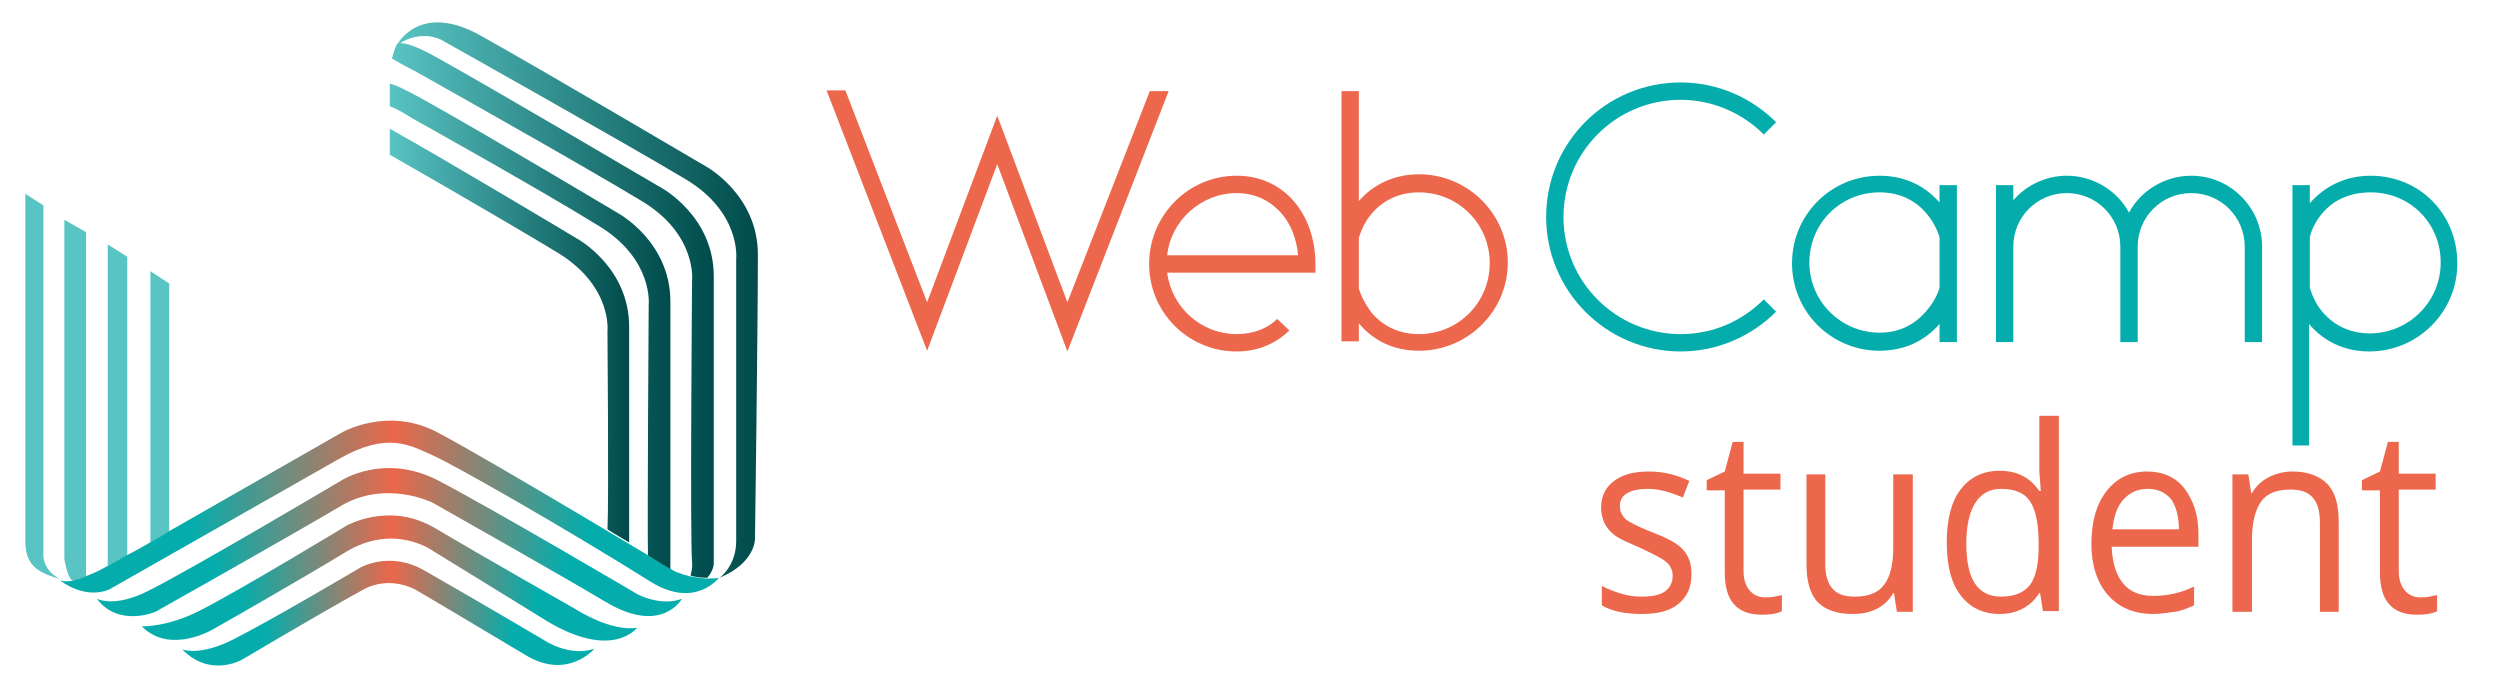
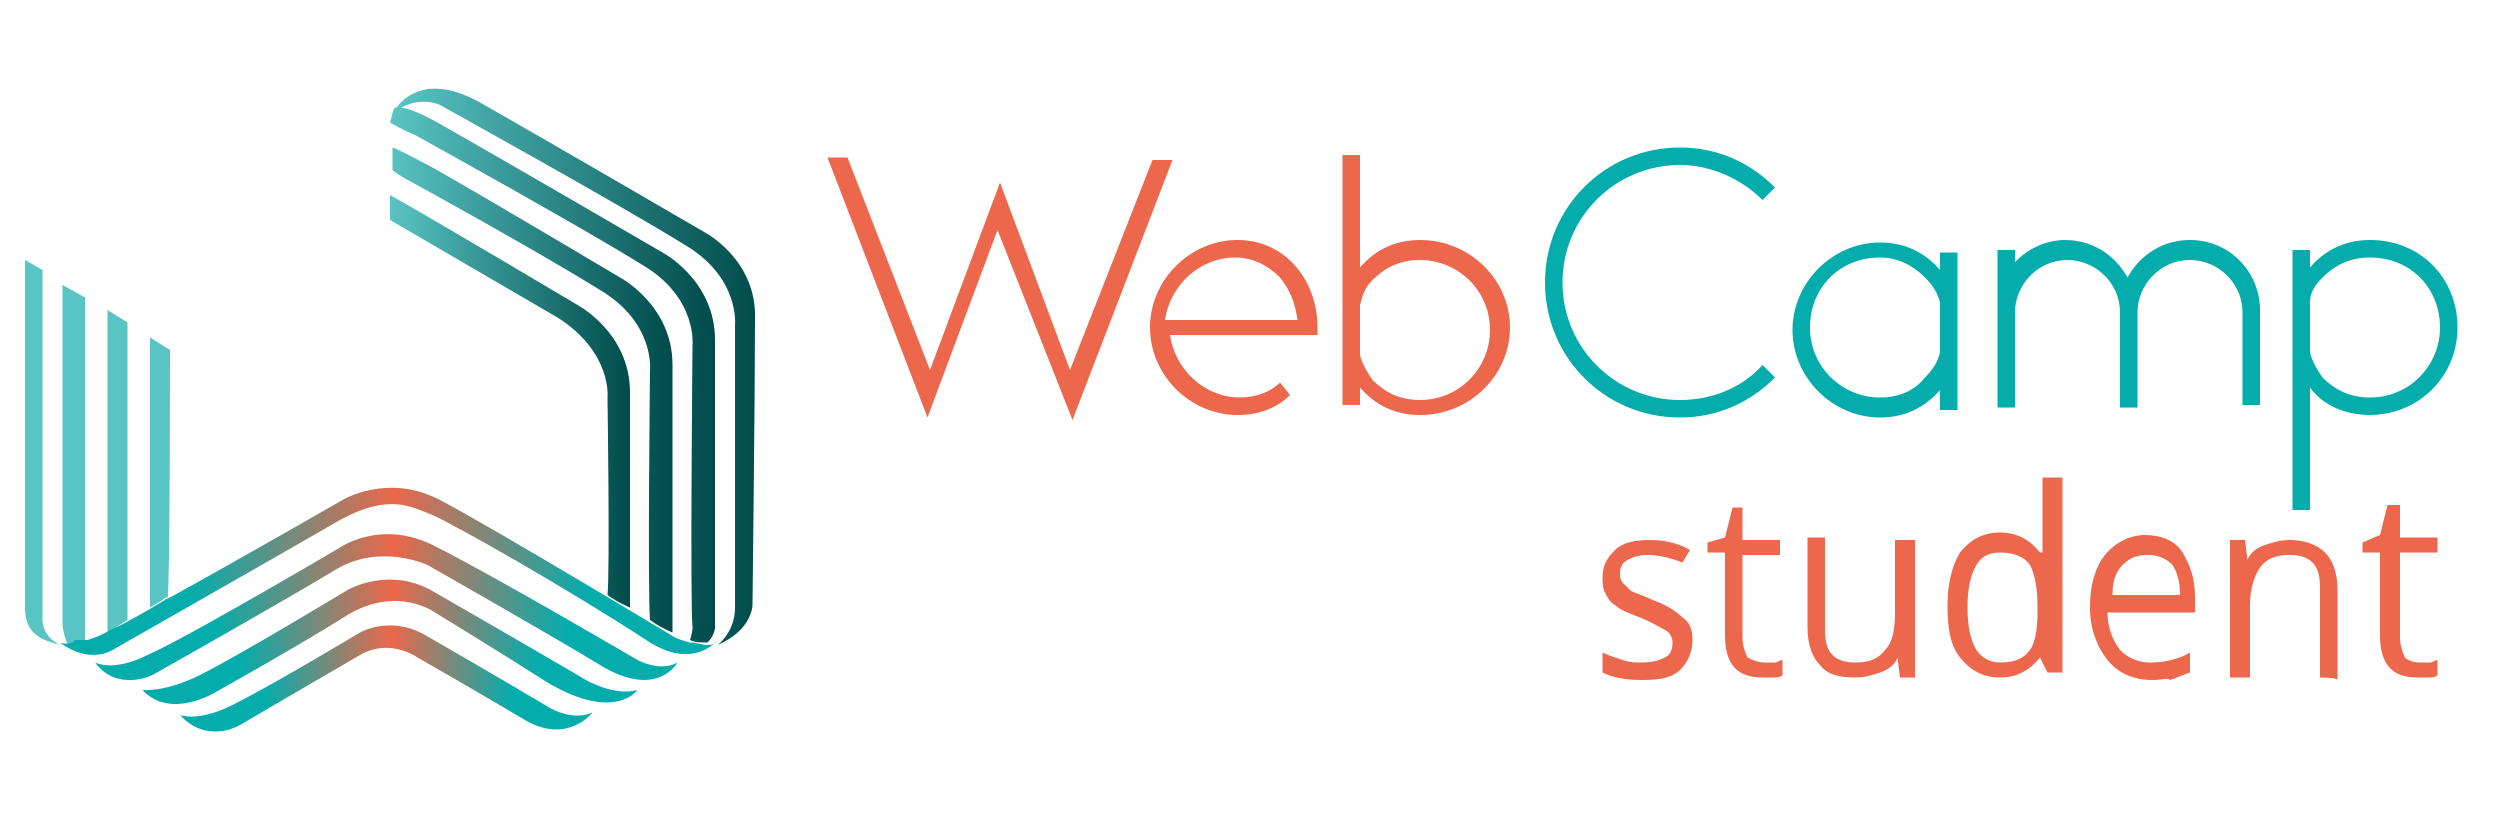
- <svg xmlns="http://www.w3.org/2000/svg" version="1.1" id="Layer_1" x="0px" y="0px" viewBox="0 0 345.7 96" enable-background="new 0 0 345.7 96" xml:space="preserve">
+ <svg xmlns="http://www.w3.org/2000/svg" version="1.1" id="Layer_1" x="0px" y="0px" viewBox="0 33.5 100 33.5" enable-background="new 0 33.5 100 33.5" xml:space="preserve">
  <g>
-     <path fill="#EC674B" d="M137.9,22.7l-9.7,25.8l-13.9-36h2.6l11.3,29.3l9.7-25.8l9.7,25.8L159,12.6h2.6l-14,36L137.9,22.7z" />
-     <path fill="#EC674B" d="M178.3,45.7c-1.9,1.8-4.3,2.9-7.3,2.9c-6.7,0-12.1-5.4-12.1-12.1c0-6.7,5.4-12.2,12.1-12.2   c6.7,0,10.9,5.5,10.9,12.2c0,0.4,0,0.8,0,1.2h-20.5c0.6,4.8,4.7,8.5,9.6,8.5c2.2,0,4.2-0.7,5.6-2.1L178.3,45.7z M179.5,35.3   c-0.2-2.3-1-4.3-2.3-5.8c-1.6-1.8-3.7-2.8-6.2-2.8c-4.9,0-9.1,3.8-9.6,8.6C161.4,35.3,179.5,35.3,179.5,35.3z" />
-     <path fill="#EC674B" d="M187.9,27.8c2-2.3,4.9-3.7,8.3-3.7c6.8,0,12.3,5.5,12.3,12.2s-5.5,12.2-12.3,12.2c-3.5,0-6.3-1.4-8.3-3.8   v2.5h-2.4V12.6h2.4V27.8z M187.9,39.9c0.4,1.3,1.1,2.5,1.9,3.5c1.6,1.8,3.8,2.8,6.4,2.8c5.5,0,9.8-4.4,9.8-9.8   c0-5.5-4.4-9.8-9.8-9.8c-2.6,0-4.8,1-6.4,2.8c-0.9,1-1.5,2.2-1.9,3.5V39.9z" />
-     <path fill="#04ADAC" d="M245.6,43.1c-3.4,3.4-8.1,5.5-13.2,5.5c-10.3,0-18.6-8.4-18.6-18.6c0-10.3,8.3-18.6,18.6-18.6   c5.1,0,9.8,2.1,13.2,5.5l-1.7,1.7c-2.9-2.9-7-4.8-11.5-4.8c-9,0-16.2,7.3-16.2,16.2c0,9,7.3,16.2,16.2,16.2c4.5,0,8.5-1.8,11.5-4.8   L245.6,43.1z" />
-     <path fill="#04ADAC" d="M268.2,44.8c-2,2.3-4.8,3.7-8.3,3.7c-6.7,0-12.1-5.4-12.1-12.1c0-6.7,5.4-12.1,12.1-12.1   c3.5,0,6.3,1.4,8.3,3.7v-2.4h2.4v21.7h-2.4V44.8z M268.2,32.8c-0.4-1.3-1.1-2.5-2-3.5c-1.6-1.8-3.8-2.7-6.3-2.7   c-5.4,0-9.7,4.3-9.7,9.7c0,5.4,4.4,9.7,9.7,9.7c2.6,0,4.7-1,6.3-2.8c0.9-1,1.6-2.1,2-3.4V32.8z" />
-     <path fill="#04ADAC" d="M278.4,27.7c1.8-2.1,4.5-3.4,7.4-3.4c3.7,0,7,2.1,8.6,5.1c1.6-3,4.9-5.1,8.6-5.1c5.4,0,9.8,4.4,9.8,9.8   v13.2h-2.4V34.1c0-4.1-3.3-7.4-7.4-7.4c-4.1,0-7.4,3.3-7.4,7.4v13.2h-2.4V34.1c0-4.1-3.3-7.4-7.4-7.4c-4.1,0-7.4,3.3-7.4,7.4v13.2   H276V25.6h2.4V27.7z" />
-     <path fill="#04ADAC" d="M319.4,28.1c2-2.3,4.9-3.8,8.4-3.8c6.8,0,12,5.3,12,12.1c0,6.8-5.5,12.2-12.2,12.2c-3.5,0-6.4-1.5-8.3-3.8   v16.8H317v-36h2.4L319.4,28.1L319.4,28.1z M319.4,39.8c0.4,1.3,1,2.5,1.9,3.5c1.6,1.8,3.8,2.8,6.4,2.8c5.4,0,9.8-4.4,9.8-9.8   s-4.2-9.7-9.7-9.7c-2.6,0-4.9,0.9-6.5,2.7c-0.9,1-1.6,2.2-1.9,3.5V39.8z" />
+     <path fill="#EC674B" d="M39.9,42.7l-2.8,7.5l-4-10.4h0.8l3.3,8.5l2.8-7.5l2.8,7.5l3.3-8.4h0.8l-4,10.4L39.9,42.7z" />
+     <path fill="#EC674B" d="M51.6,49.3c-0.5,0.5-1.2,0.8-2.1,0.8c-1.9,0-3.5-1.6-3.5-3.5c0-1.9,1.6-3.5,3.5-3.5c1.9,0,3.2,1.6,3.2,3.5   c0,0.1,0,0.2,0,0.3h-5.9c0.2,1.4,1.4,2.5,2.8,2.5c0.6,0,1.2-0.2,1.6-0.6L51.6,49.3z M51.9,46.3c-0.1-0.7-0.3-1.2-0.7-1.7   c-0.5-0.5-1.1-0.8-1.8-0.8c-1.4,0-2.6,1.1-2.8,2.5C46.7,46.3,51.9,46.3,51.9,46.3z" />
+     <path fill="#EC674B" d="M54.4,44.2c0.6-0.7,1.4-1.1,2.4-1.1c2,0,3.6,1.6,3.6,3.5c0,1.9-1.6,3.5-3.6,3.5c-1,0-1.8-0.4-2.4-1.1v0.7   h-0.7v-10h0.7V44.2z M54.4,47.7c0.1,0.4,0.3,0.7,0.5,1c0.5,0.5,1.1,0.8,1.9,0.8c1.6,0,2.8-1.3,2.8-2.8c0-1.6-1.3-2.8-2.8-2.8   c-0.8,0-1.4,0.3-1.9,0.8c-0.3,0.3-0.4,0.6-0.5,1V47.7z" />
+     <path fill="#04ADAC" d="M71,48.6c-1,1-2.3,1.6-3.8,1.6c-3,0-5.4-2.4-5.4-5.4c0-3,2.4-5.4,5.4-5.4c1.5,0,2.8,0.6,3.8,1.6l-0.5,0.5   c-0.8-0.8-2-1.4-3.3-1.4c-2.6,0-4.7,2.1-4.7,4.7c0,2.6,2.1,4.7,4.7,4.7c1.3,0,2.5-0.5,3.3-1.4L71,48.6z" />
+     <path fill="#04ADAC" d="M77.6,49.1c-0.6,0.7-1.4,1.1-2.4,1.1c-1.9,0-3.5-1.6-3.5-3.5c0-1.9,1.6-3.5,3.5-3.5c1,0,1.8,0.4,2.4,1.1   v-0.7h0.7v6.3h-0.7V49.1z M77.6,45.6c-0.1-0.4-0.3-0.7-0.6-1c-0.5-0.5-1.1-0.8-1.8-0.8c-1.6,0-2.8,1.2-2.8,2.8   c0,1.6,1.3,2.8,2.8,2.8c0.8,0,1.4-0.3,1.8-0.8c0.3-0.3,0.5-0.6,0.6-1V45.6z" />
+     <path fill="#04ADAC" d="M80.5,44.1c0.5-0.6,1.3-1,2.1-1c1.1,0,2,0.6,2.5,1.5c0.5-0.9,1.4-1.5,2.5-1.5c1.6,0,2.8,1.3,2.8,2.8v3.8   h-0.7V46c0-1.2-1-2.1-2.1-2.1c-1.2,0-2.1,1-2.1,2.1v3.8h-0.7V46c0-1.2-1-2.1-2.1-2.1c-1.2,0-2.1,1-2.1,2.1v3.8h-0.7v-6.3h0.7V44.1z   " />
+     <path fill="#04ADAC" d="M92.4,44.2c0.6-0.7,1.4-1.1,2.4-1.1c2,0,3.5,1.5,3.5,3.5c0,2-1.6,3.5-3.5,3.5c-1,0-1.9-0.4-2.4-1.1v4.9   h-0.7V43.5h0.7V44.2L92.4,44.2z M92.4,47.6c0.1,0.4,0.3,0.7,0.5,1c0.5,0.5,1.1,0.8,1.9,0.8c1.6,0,2.8-1.3,2.8-2.8   c0-1.6-1.2-2.8-2.8-2.8c-0.8,0-1.4,0.3-1.9,0.8c-0.3,0.3-0.5,0.6-0.5,1C92.4,45.6,92.4,47.6,92.4,47.6z" />
  </g>
  <g>
-     <path fill="none" d="M11.2,80c-0.1,0-0.2,0.1-0.3,0.1C11,80,11.1,80,11.2,80z" />
-     <path fill="none" d="M11.7,79.8c-0.1,0-0.2,0.1-0.3,0.1C11.5,79.9,11.6,79.9,11.7,79.8z" />
-     <path fill="none" d="M14.9,78.3c0.6-0.3,1.5-0.9,2.7-1.5L14.9,78.3z" />
-     <path fill="none" d="M101.8,74.8c0-3.5,0-39,0-39s0.7-6.3-6.8-10.9C86.6,19.8,61,5.5,61,5.5S58.3,4,55.1,6.1c0.4-0.1,1.7-0.1,5.4,2   c7.9,4.4,31,18,31,18s7.2,4,7.2,12.2c0,10,0,39.7,0,39.7s0,0.9-1,2.1c0.6,0,1.2,0,1.8-0.2C99.5,79.8,101.8,78.2,101.8,74.8z" />
-     <path fill="#58C4C4" d="M6,76.5V28.4l-2.5-1.6v48.1c0,3.8,2.5,4.4,4.8,5.2C5.7,78.7,6,76.5,6,76.5z" />
-     <path fill="#58C4C4" d="M11.2,80c0.1,0,0.2,0,0.2-0.1c0.1,0,0.2-0.1,0.3-0.1c0.1,0,0.1-0.1,0.2-0.1V32.1l-3-1.7v46.9   c0,0,0.5,3.1,1.3,3c0.2,0,0.5-0.1,0.8-0.2C11,80,11.1,80,11.2,80z" />
-     <polygon fill="#58C4C4" points="17.6,76.8 17.6,35.5 14.9,33.8 14.9,78.3 17.6,76.8  " />
-     <path fill="#58C4C4" d="M23.4,39.2l-2.6-1.7V75l1.8-1c0.3-0.2,0.5-0.3,0.8-0.5V39.2z" />
-     <linearGradient id="SVGID_1_" gradientUnits="userSpaceOnUse" x1="8.332" y1="27.964" x2="99.536" y2="27.964" gradientTransform="matrix(1 0 0 -1 0 98)">
+     <path fill="none" d="M3.2,59.3C3.2,59.3,3.2,59.3,3.2,59.3C3.2,59.3,3.2,59.3,3.2,59.3z" />
+     <path fill="none" d="M3.4,59.2C3.4,59.2,3.3,59.2,3.4,59.2C3.3,59.2,3.4,59.2,3.4,59.2z" />
+     <path fill="none" d="M4.3,58.8c0.2-0.1,0.4-0.3,0.8-0.4L4.3,58.8z" />
+     <path fill="none" d="M29.4,57.8c0-1,0-11.3,0-11.3s0.2-1.8-2-3.2c-2.4-1.5-9.8-5.6-9.8-5.6s-0.8-0.4-1.7,0.2c0.1,0,0.5,0,1.6,0.6   c2.3,1.3,9,5.2,9,5.2s2.1,1.2,2.1,3.5c0,2.9,0,11.5,0,11.5s0,0.3-0.3,0.6c0.2,0,0.3,0,0.5-0.1C28.8,59.2,29.4,58.7,29.4,57.8z" />
+     <path fill="#58C4C4" d="M1.7,58.2V44.3L1,43.9v13.9c0,1.1,0.7,1.3,1.4,1.5C1.6,58.9,1.7,58.2,1.7,58.2z" />
+     <path fill="#58C4C4" d="M3.2,59.3C3.3,59.3,3.3,59.3,3.2,59.3c0.1,0,0.1-0.1,0.1-0.1c0,0,0,0,0.1,0V45.4l-0.9-0.5v13.6   c0,0,0.1,0.9,0.4,0.9C3,59.3,3.1,59.3,3.2,59.3C3.2,59.3,3.2,59.3,3.2,59.3z" />
+     <polygon fill="#58C4C4" points="5.1,58.3 5.1,46.4 4.3,45.9 4.3,58.8  " />
+     <path fill="#58C4C4" d="M6.8,47.5L6,47v10.8l0.5-0.3c0.1-0.1,0.1-0.1,0.2-0.1C6.8,57.4,6.8,47.5,6.8,47.5z" />
+     <linearGradient id="SVGID_1_" gradientUnits="userSpaceOnUse" x1="8.332" y1="72.09" x2="99.532" y2="72.09" gradientTransform="matrix(0.2893 0 0 0.2893 0 35.5366)">
      <stop offset="0.2" style="stop-color:#04ADAC" />
      <stop offset="0.507" style="stop-color:#EB674A" />
      <stop offset="0.8" style="stop-color:#04ADAC" />
    </linearGradient>
-     <path fill="url(#SVGID_1_)" d="M97.7,80C97.7,80,97.7,80,97.7,80c-0.8,0-2.2-0.3-2.3-0.3v0c-1.2-0.3-2.1-0.7-2.1-0.7   S67.9,63.7,60.7,59.9c-7.1-3.9-13.6,0-13.6,0s-14,8-23.8,13.6l0,0l-0.8,0.5c-1.9,1.1-3.6,2.1-5,2.8l0,0l0,0   c-1.1,0.6-2.1,1.2-2.7,1.5c-1.2,0.7-2.2,1.1-3,1.4v0c0,0-0.1,0-0.2,0.1c-0.1,0-0.2,0.1-0.3,0.1c-0.1,0-0.1,0-0.2,0.1   c-0.1,0-0.2,0.1-0.3,0.1c-0.3,0.1-0.5,0.1-0.8,0.2c0,0,0,0,0,0c-1.1,0.2-1.7,0-1.8-0.1c4.1,3,7.1,1.2,7.1,1.2s25-14.2,31.5-17.9   c6.8-3.9,9.9-1.9,12.9-0.6c3,1.3,18.9,10.4,30.2,17.5c6.2,3.9,9.5-0.5,9.5-0.5C98.9,80,98.3,80,97.7,80z" />
-     <linearGradient id="SVGID_2_" gradientUnits="userSpaceOnUse" x1="8.261" y1="17.885" x2="99.535" y2="17.885" gradientTransform="matrix(1 0 0 -1 0 98)">
+     <path fill="url(#SVGID_1_)" d="M28.3,59.3L28.3,59.3c-0.2,0-0.6-0.1-0.7-0.1l0,0C27.2,59.1,27,59,27,59s-7.3-4.4-9.4-5.5   c-2.1-1.1-3.9,0-3.9,0s-4,2.3-6.9,3.9l0,0l-0.2,0.1c-0.5,0.3-1,0.6-1.4,0.8l0,0l0,0c-0.3,0.2-0.6,0.3-0.8,0.4   c-0.3,0.2-0.6,0.3-0.9,0.4l0,0c0,0,0,0-0.1,0c0,0-0.1,0-0.1,0c0,0,0,0-0.1,0c0,0-0.1,0-0.1,0c-0.1,0-0.1,0-0.2,0.1l0,0   c-0.3,0.1-0.5,0-0.5,0c1.2,0.9,2.1,0.3,2.1,0.3s7.2-4.1,9.1-5.2c2-1.1,2.9-0.5,3.7-0.2c0.9,0.4,5.5,3,8.7,5.1   c1.8,1.1,2.7-0.1,2.7-0.1C28.6,59.3,28.4,59.3,28.3,59.3z" />
+     <linearGradient id="SVGID_2_" gradientUnits="userSpaceOnUse" x1="8.3" y1="82.1" x2="8.3" y2="82.1" gradientTransform="matrix(0.2893 0 0 0.2893 0 35.5366)">
      <stop offset="0.2" style="stop-color:#04ADAC" />
      <stop offset="0.507" style="stop-color:#EB674A" />
      <stop offset="0.8" style="stop-color:#04ADAC" />
    </linearGradient>
-     <path fill="url(#SVGID_2_)" d="M8.3,80.1C8.3,80.1,8.3,80.1,8.3,80.1C8.3,80.1,8.3,80.1,8.3,80.1z" />
-     <path fill="#58C4C4" d="M11.4,79.9c-0.1,0-0.2,0.1-0.2,0.1C11.3,80,11.4,79.9,11.4,79.9z" />
-     <linearGradient id="SVGID_3_" gradientUnits="userSpaceOnUse" x1="8.261" y1="18.043" x2="99.535" y2="18.043" gradientTransform="matrix(1 0 0 -1 0 98)">
+     <path fill="url(#SVGID_2_)" d="M2.4,59.3L2.4,59.3L2.4,59.3z" />
+     <path fill="#58C4C4" d="M3.3,59.2C3.3,59.2,3.2,59.3,3.3,59.2C3.3,59.3,3.3,59.2,3.3,59.2z" />
+     <linearGradient id="SVGID_3_" gradientUnits="userSpaceOnUse" x1="8.261" y1="81.95" x2="99.535" y2="81.95" gradientTransform="matrix(0.2893 0 0 0.2893 0 35.5366)">
      <stop offset="0.2" style="stop-color:#04ADAC" />
      <stop offset="0.507" style="stop-color:#EB674A" />
      <stop offset="0.8" style="stop-color:#04ADAC" />
    </linearGradient>
-     <path fill="url(#SVGID_3_)" d="M11.4,79.9c-0.1,0-0.2,0.1-0.2,0.1C11.3,80,11.4,79.9,11.4,79.9z" />
-     <path fill="#58C4C4" d="M11.9,79.8L11.9,79.8c-0.1,0-0.1,0-0.2,0.1C11.8,79.8,11.9,79.8,11.9,79.8z" />
-     <linearGradient id="SVGID_4_" gradientUnits="userSpaceOnUse" x1="8.261" y1="18.216" x2="99.535" y2="18.216" gradientTransform="matrix(1 0 0 -1 0 98)">
+     <path fill="url(#SVGID_3_)" d="M3.3,59.2C3.3,59.2,3.2,59.3,3.3,59.2C3.3,59.3,3.3,59.2,3.3,59.2z" />
+     <path fill="#58C4C4" d="M3.4,59.2L3.4,59.2C3.4,59.2,3.4,59.2,3.4,59.2C3.4,59.2,3.4,59.2,3.4,59.2z" />
+     <linearGradient id="SVGID_4_" gradientUnits="userSpaceOnUse" x1="8.261" y1="81.85" x2="99.535" y2="81.85" gradientTransform="matrix(0.2893 0 0 0.2893 0 35.5366)">
      <stop offset="0.2" style="stop-color:#04ADAC" />
      <stop offset="0.507" style="stop-color:#EB674A" />
      <stop offset="0.8" style="stop-color:#04ADAC" />
    </linearGradient>
-     <path fill="url(#SVGID_4_)" d="M11.9,79.8L11.9,79.8c-0.1,0-0.1,0-0.2,0.1C11.8,79.8,11.9,79.8,11.9,79.8z" />
-     <path fill="#58C4C4" d="M10.9,80.1c-0.3,0.1-0.5,0.1-0.8,0.2c0,0,0,0,0,0C10.4,80.2,10.7,80.1,10.9,80.1z" />
-     <linearGradient id="SVGID_5_" gradientUnits="userSpaceOnUse" x1="8.261" y1="17.841" x2="99.535" y2="17.841" gradientTransform="matrix(1 0 0 -1 0 98)">
+     <path fill="url(#SVGID_4_)" d="M3.4,59.2L3.4,59.2C3.4,59.2,3.4,59.2,3.4,59.2C3.4,59.2,3.4,59.2,3.4,59.2z" />
+     <path fill="#58C4C4" d="M3.2,59.3c-0.1,0-0.1,0-0.2,0.1l0,0C3,59.3,3.1,59.3,3.2,59.3z" />
+     <linearGradient id="SVGID_5_" gradientUnits="userSpaceOnUse" x1="8.261" y1="82.2" x2="99.535" y2="82.2" gradientTransform="matrix(0.2893 0 0 0.2893 0 35.5366)">
      <stop offset="0.2" style="stop-color:#04ADAC" />
      <stop offset="0.507" style="stop-color:#EB674A" />
      <stop offset="0.8" style="stop-color:#04ADAC" />
    </linearGradient>
-     <path fill="url(#SVGID_5_)" d="M10.9,80.1c-0.3,0.1-0.5,0.1-0.8,0.2c0,0,0,0,0,0C10.4,80.2,10.7,80.1,10.9,80.1z" />
-     <polygon fill="#58C4C4" points="17.6,76.8 17.6,76.8 17.6,76.8  " />
-     <linearGradient id="SVGID_6_" gradientUnits="userSpaceOnUse" x1="8.261" y1="21.206" x2="99.535" y2="21.206" gradientTransform="matrix(1 0 0 -1 0 98)">
+     <path fill="url(#SVGID_5_)" d="M3.2,59.3c-0.1,0-0.1,0-0.2,0.1l0,0C3,59.3,3.1,59.3,3.2,59.3z" />
+     <path fill="#58C4C4" d="M5.1,58.3L5.1,58.3L5.1,58.3z" />
+     <linearGradient id="SVGID_6_" gradientUnits="userSpaceOnUse" x1="17.6" y1="78.8" x2="17.6" y2="78.8" gradientTransform="matrix(0.2893 0 0 0.2893 0 35.5366)">
      <stop offset="0.2" style="stop-color:#04ADAC" />
      <stop offset="0.507" style="stop-color:#EB674A" />
      <stop offset="0.8" style="stop-color:#04ADAC" />
    </linearGradient>
-     <polygon fill="url(#SVGID_6_)" points="17.6,76.8 17.6,76.8 17.6,76.8  " />
-     <path fill="#58C4C4" d="M23.4,73.5c-0.3,0.2-0.5,0.3-0.8,0.5L23.4,73.5L23.4,73.5z" />
-     <linearGradient id="SVGID_7_" gradientUnits="userSpaceOnUse" x1="8.261" y1="24.285" x2="99.535" y2="24.285" gradientTransform="matrix(1 0 0 -1 0 98)">
+     <path fill="url(#SVGID_6_)" d="M5.1,58.3L5.1,58.3L5.1,58.3z" />
+     <path fill="#58C4C4" d="M6.8,57.4c-0.1,0.1-0.1,0.1-0.2,0.1L6.8,57.4L6.8,57.4z" />
+     <linearGradient id="SVGID_7_" gradientUnits="userSpaceOnUse" x1="8.261" y1="75.75" x2="99.535" y2="75.75" gradientTransform="matrix(0.2893 0 0 0.2893 0 35.5366)">
      <stop offset="0.2" style="stop-color:#04ADAC" />
      <stop offset="0.507" style="stop-color:#EB674A" />
      <stop offset="0.8" style="stop-color:#04ADAC" />
    </linearGradient>
-     <path fill="url(#SVGID_7_)" d="M23.4,73.5c-0.3,0.2-0.5,0.3-0.8,0.5L23.4,73.5L23.4,73.5z" />
-     <linearGradient id="SVGID_8_" gradientUnits="userSpaceOnUse" x1="13.412" y1="23.044" x2="94.384" y2="23.044" gradientTransform="matrix(1 0 0 -1 0 98)">
+     <path fill="url(#SVGID_7_)" d="M6.8,57.4c-0.1,0.1-0.1,0.1-0.2,0.1L6.8,57.4L6.8,57.4z" />
+     <linearGradient id="SVGID_8_" gradientUnits="userSpaceOnUse" x1="13.4" y1="76.963" x2="94.3" y2="76.963" gradientTransform="matrix(0.2893 0 0 0.2893 0 35.5366)">
      <stop offset="0.2" style="stop-color:#04ADAC" />
      <stop offset="0.507" style="stop-color:#EB674A" />
      <stop offset="0.8" style="stop-color:#04ADAC" />
    </linearGradient>
-     <path fill="url(#SVGID_8_)" d="M88.2,82.2c0,0-20.2-11.9-27.5-15.7c-7.6-4-13.6,0-13.6,0S26,79,20.5,81.7c-4.7,2.4-7.1,1.1-7.1,1.1   c3,4,8.1,1.8,8.1,1.8s19-10.7,25.4-14.5c6.3-3.9,12.9-0.6,12.9-0.6s17.7,10,23.9,13.7c7.8,4.7,10.6-0.4,10.6-0.4   C91.4,83.9,88.2,82.2,88.2,82.2z" />
-     <linearGradient id="SVGID_9_" gradientUnits="userSpaceOnUse" x1="19.5" y1="18.136" x2="87.944" y2="18.136" gradientTransform="matrix(1 0 0 -1 0 98)">
+     <path fill="url(#SVGID_8_)" d="M25.5,59.9c0,0-5.8-3.4-8-4.5c-2.2-1.2-3.9,0-3.9,0S7.5,59,5.9,59.7c-1.4,0.7-2.1,0.3-2.1,0.3   c0.9,1.2,2.3,0.5,2.3,0.5s5.5-3.1,7.3-4.2c1.8-1.1,3.7-0.2,3.7-0.2s5.1,2.9,6.9,4c2.3,1.4,3.1-0.1,3.1-0.1   C26.4,60.4,25.5,59.9,25.5,59.9z" />
+     <linearGradient id="SVGID_9_" gradientUnits="userSpaceOnUse" x1="19.5" y1="81.926" x2="88" y2="81.926" gradientTransform="matrix(0.2893 0 0 0.2893 0 35.5366)">
      <stop offset="0.2" style="stop-color:#04ADAC" />
      <stop offset="0.507" style="stop-color:#EB674A" />
      <stop offset="0.8" style="stop-color:#04ADAC" />
    </linearGradient>
-     <path fill="url(#SVGID_9_)" d="M79.7,84.3c0,0-12.5-7.1-19.6-11.3c-6.3-3.7-12.2-0.3-12.2-0.3s-14.7,8.9-20.2,11.7   c-4.7,2.4-8.1,2.2-8.1,2.2c3.9,4,9.9,0.4,9.9,0.4s11.8-6.7,18.2-10.6c6.8-4.2,12.2-0.2,12.2-0.2s8.1,5,15.6,9.6   c9.2,5.6,12.6,1,12.6,1C84.5,87.4,79.7,84.3,79.7,84.3z" />
-     <linearGradient id="SVGID_10_" gradientUnits="userSpaceOnUse" x1="25.245" y1="13.12" x2="82.24" y2="13.12" gradientTransform="matrix(1 0 0 -1 0 98)">
+     <path fill="url(#SVGID_9_)" d="M23.1,60.5c0,0-3.6-2.1-5.7-3.3c-1.8-1.1-3.5-0.1-3.5-0.1S9.6,59.7,8,60.5c-1.4,0.7-2.3,0.6-2.3,0.6   c1.1,1.2,2.9,0.1,2.9,0.1s3.4-1.9,5.3-3.1c2-1.2,3.5-0.1,3.5-0.1s2.3,1.4,4.5,2.8c2.7,1.6,3.6,0.3,3.6,0.3   C24.4,61.4,23.1,60.5,23.1,60.5z" />
+     <linearGradient id="SVGID_10_" gradientUnits="userSpaceOnUse" x1="25.2" y1="86.787" x2="82.2" y2="86.787" gradientTransform="matrix(0.2893 0 0 0.2893 0 35.5366)">
      <stop offset="0.2" style="stop-color:#04ADAC" />
      <stop offset="0.507" style="stop-color:#EB674A" />
      <stop offset="0.8" style="stop-color:#04ADAC" />
    </linearGradient>
-     <path fill="url(#SVGID_10_)" d="M75.2,88.5c0,0-9.3-5.5-16.5-9.6c-4.8-2.8-8.9-0.4-8.9-0.4s-12,7.1-17.5,9.9   c-4.7,2.4-7.1,1.4-7.1,1.4c3.9,4,8.3,1.4,8.3,1.4s10.1-6,16.6-9.6c4.1-2.3,7.8,0.2,7.8,0.2s7.3,4.3,14.8,8.8   c5.8,3.5,9.5-0.9,9.5-0.9C78.7,90.9,75.2,88.5,75.2,88.5z" />
-     <linearGradient id="SVGID_11_" gradientUnits="userSpaceOnUse" x1="54.875" y1="56.533" x2="104.803" y2="56.533" gradientTransform="matrix(1 0 0 -1 0 98)">
+     <path fill="url(#SVGID_10_)" d="M21.8,61.7c0,0-2.7-1.6-4.8-2.8c-1.4-0.8-2.6-0.1-2.6-0.1s-3.5,2.1-5.1,2.9   c-1.4,0.7-2.1,0.4-2.1,0.4c1.1,1.2,2.4,0.4,2.4,0.4s2.9-1.7,4.8-2.8c1.2-0.7,2.3,0.1,2.3,0.1s2.1,1.2,4.3,2.5   c1.7,1,2.7-0.3,2.7-0.3C22.8,62.4,21.8,61.7,21.8,61.7z" />
+     <linearGradient id="SVGID_11_" gradientUnits="userSpaceOnUse" x1="54.9" y1="43.498" x2="104.8" y2="43.498" gradientTransform="matrix(0.2893 0 0 0.2893 0 35.5366)">
      <stop offset="0" style="stop-color:#59C4C3" />
      <stop offset="1" style="stop-color:#004B4B" />
    </linearGradient>
-     <path fill="url(#SVGID_11_)" d="M97.6,23c0,0-23.1-13.6-31-18C58,0.1,54.9,6.2,54.9,6.2s0-0.1,0.2-0.1C58.3,4,61,5.5,61,5.5   s25.5,14.3,34,19.4c7.5,4.6,6.8,10.9,6.8,10.9s0,35.6,0,39c0,3.5-2.3,5.1-2.3,5.1c5-2.1,4.9-5.4,4.9-5.4s0.4-29.3,0.4-39.3   C104.8,26.9,97.6,23,97.6,23z" />
-     <linearGradient id="SVGID_12_" gradientUnits="userSpaceOnUse" x1="54.143" y1="54.996" x2="98.691" y2="54.996" gradientTransform="matrix(1 0 0 -1 0 98)">
+     <path fill="url(#SVGID_11_)" d="M28.2,42.8c0,0-6.7-3.9-9-5.2c-2.5-1.4-3.4,0.3-3.4,0.3s0,0,0.1,0c0.9-0.6,1.7-0.2,1.7-0.2   s7.4,4.1,9.8,5.6c2.2,1.3,2,3.2,2,3.2s0,10.3,0,11.3c0,1-0.7,1.5-0.7,1.5c1.4-0.6,1.4-1.6,1.4-1.6s0.1-8.5,0.1-11.4   C30.3,43.9,28.2,42.8,28.2,42.8z" />
+     <linearGradient id="SVGID_12_" gradientUnits="userSpaceOnUse" x1="54.143" y1="44.934" x2="98.691" y2="44.934" gradientTransform="matrix(0.2893 0 0 0.2893 0 35.5366)">
      <stop offset="0" style="stop-color:#59C4C3" />
      <stop offset="1" style="stop-color:#004B4B" />
    </linearGradient>
-     <path fill="url(#SVGID_12_)" d="M98.7,77.9c0,0,0-29.7,0-39.7c0-8.3-7.2-12.2-7.2-12.2s-23.1-13.6-31-18c-3.7-2.1-5-2.1-5.4-2   c-0.1,0-0.1,0.1-0.2,0.1c-0.2,0.3-0.4,0.9-0.7,2c1.7,1,3.3,1.8,3.3,1.8s23,12.9,31.4,18c7.5,4.6,6.8,10.9,6.8,10.9s-0.3,35.6,0,39   c0.1,0.8-0.2,1.6-0.2,1.8c0.7,0.2,1.5,0.3,2.3,0.3C98.7,78.9,98.7,77.9,98.7,77.9z" />
-     <linearGradient id="SVGID_13_" gradientUnits="userSpaceOnUse" x1="8.261" y1="18.169" x2="99.535" y2="18.169" gradientTransform="matrix(1 0 0 -1 0 98)">
+     <path fill="url(#SVGID_12_)" d="M28.6,58.6c0,0,0-8.6,0-11.5c0-2.4-2.1-3.5-2.1-3.5s-6.7-3.9-9-5.2c-1.1-0.6-1.4-0.6-1.6-0.6   c0,0,0,0-0.1,0c-0.1,0.1-0.1,0.3-0.2,0.6c0.5,0.3,1,0.5,1,0.5s6.7,3.7,9.1,5.2c2.2,1.3,2,3.2,2,3.2s-0.1,10.3,0,11.3   c0,0.2-0.1,0.5-0.1,0.5c0.2,0.1,0.4,0.1,0.7,0.1C28.6,58.9,28.6,58.6,28.6,58.6z" />
+     <linearGradient id="SVGID_13_" gradientUnits="userSpaceOnUse" x1="8.261" y1="81.85" x2="99.535" y2="81.85" gradientTransform="matrix(0.2893 0 0 0.2893 0 35.5366)">
      <stop offset="0.2" style="stop-color:#04ADAC" />
      <stop offset="0.507" style="stop-color:#EB674A" />
      <stop offset="0.8" style="stop-color:#04ADAC" />
    </linearGradient>
-     <path fill="url(#SVGID_13_)" d="M97.7,80C97.7,80,97.7,80,97.7,80c-0.8,0-1.6-0.2-2.3-0.3v0C95.6,79.7,97,80,97.7,80z" />
-     <linearGradient id="SVGID_14_" gradientUnits="userSpaceOnUse" x1="54.142" y1="18.169" x2="98.691" y2="18.169" gradientTransform="matrix(1 0 0 -1 0 98)">
+     <path fill="url(#SVGID_13_)" d="M28.3,59.3L28.3,59.3c-0.2,0-0.5-0.1-0.7-0.1l0,0C27.7,59.2,28.1,59.3,28.3,59.3z" />
+     <linearGradient id="SVGID_14_" gradientUnits="userSpaceOnUse" x1="54.142" y1="81.85" x2="98.691" y2="81.85" gradientTransform="matrix(0.2893 0 0 0.2893 0 35.5366)">
      <stop offset="0" style="stop-color:#59C4C3" />
      <stop offset="1" style="stop-color:#004B4B" />
    </linearGradient>
-     <path fill="url(#SVGID_14_)" d="M97.7,80C97.7,80,97.7,80,97.7,80c-0.8,0-1.6-0.2-2.3-0.3v0C95.6,79.7,97,80,97.7,80z" />
-     <linearGradient id="SVGID_15_" gradientUnits="userSpaceOnUse" x1="54.876" y1="91.884" x2="104.803" y2="91.884" gradientTransform="matrix(1 0 0 -1 0 98)">
+     <path fill="url(#SVGID_14_)" d="M28.3,59.3L28.3,59.3c-0.2,0-0.5-0.1-0.7-0.1l0,0C27.7,59.2,28.1,59.3,28.3,59.3z" />
+     <linearGradient id="SVGID_15_" gradientUnits="userSpaceOnUse" x1="54.876" y1="8.15" x2="104.803" y2="8.15" gradientTransform="matrix(0.2893 0 0 0.2893 0 35.5366)">
      <stop offset="0" style="stop-color:#59C4C3" />
      <stop offset="1" style="stop-color:#004B4B" />
    </linearGradient>
-     <path fill="url(#SVGID_15_)" d="M54.9,6.2c0.1,0,0.1-0.1,0.2-0.1C54.9,6.1,54.9,6.2,54.9,6.2z" />
-     <linearGradient id="SVGID_16_" gradientUnits="userSpaceOnUse" x1="54.142" y1="91.884" x2="98.691" y2="91.884" gradientTransform="matrix(1 0 0 -1 0 98)">
+     <path fill="url(#SVGID_15_)" d="M15.9,37.9C15.9,37.9,15.9,37.9,15.9,37.9C15.9,37.9,15.9,37.9,15.9,37.9z" />
+     <linearGradient id="SVGID_16_" gradientUnits="userSpaceOnUse" x1="54.142" y1="8.15" x2="98.691" y2="8.15" gradientTransform="matrix(0.2893 0 0 0.2893 0 35.5366)">
      <stop offset="0" style="stop-color:#59C4C3" />
      <stop offset="1" style="stop-color:#004B4B" />
    </linearGradient>
-     <path fill="url(#SVGID_16_)" d="M54.9,6.2c0.1,0,0.1-0.1,0.2-0.1C54.9,6.1,54.9,6.2,54.9,6.2z" />
-     <linearGradient id="SVGID_17_" gradientUnits="userSpaceOnUse" x1="53.882" y1="53.005" x2="92.743" y2="53.005" gradientTransform="matrix(1 0 0 -1 0 98)">
+     <path fill="url(#SVGID_16_)" d="M15.9,37.9C15.9,37.9,15.9,37.9,15.9,37.9C15.9,37.9,15.9,37.9,15.9,37.9z" />
+     <linearGradient id="SVGID_17_" gradientUnits="userSpaceOnUse" x1="53.9" y1="47.148" x2="92.761" y2="47.148" gradientTransform="matrix(0.2893 0 0 0.2893 0 35.5366)">
      <stop offset="0" style="stop-color:#59C4C3" />
      <stop offset="1" style="stop-color:#004B4B" />
    </linearGradient>
-     <path fill="url(#SVGID_17_)" d="M56.9,16.3c0,0,17.6,9.8,26,15c7.5,4.6,6.8,10.9,6.8,10.9s-0.2,30.5-0.1,34.6   c1.4,0.9,3.1,1.9,3.1,1.9s0-27.1,0-37c0-8.3-7.2-12.2-7.2-12.2s-18.1-10.8-26-15.2c-5.1-2.9-5.6-2.7-5.6-2.7c0,1.7,0,1.7,0,3.1   C55.1,15.1,56.9,16.3,56.9,16.3z" />
-     <linearGradient id="SVGID_18_" gradientUnits="userSpaceOnUse" x1="53.882" y1="51.499" x2="87.04" y2="51.499" gradientTransform="matrix(1 0 0 -1 0 98)">
+     <path fill="url(#SVGID_17_)" d="M16.5,40.8c0,0,5.1,2.8,7.5,4.3c2.2,1.3,2,3.2,2,3.2s-0.1,8.8,0,10c0.4,0.3,0.9,0.5,0.9,0.5   s0-7.8,0-10.7c0-2.4-2.1-3.5-2.1-3.5s-5.2-3.1-7.5-4.4c-1.5-0.8-1.6-0.8-1.6-0.8c0,0.5,0,0.5,0,0.9C15.9,40.5,16.5,40.8,16.5,40.8z   " />
+     <linearGradient id="SVGID_18_" gradientUnits="userSpaceOnUse" x1="53.9" y1="48.4" x2="87.058" y2="48.4" gradientTransform="matrix(0.2893 0 0 0.2893 0 35.5366)">
      <stop offset="0" style="stop-color:#59C4C3" />
      <stop offset="1" style="stop-color:#004B4B" />
    </linearGradient>
-     <path fill="url(#SVGID_18_)" d="M84,45.8c0,0,0.2,24,0,27.4c1.4,0.9,3,1.8,3,1.8s0-19.8,0-29.8c0-8.3-7.2-12.2-7.2-12.2   s-18-10.8-25.9-15.2c0,1.6,0,3.6,0,3.6S68.8,29.9,77.2,35C84.7,39.6,84,45.8,84,45.8z" />
+     <path fill="url(#SVGID_18_)" d="M24.3,49.4c0,0,0.1,6.9,0,7.9c0.4,0.3,0.9,0.5,0.9,0.5s0-5.7,0-8.6c0-2.4-2.1-3.5-2.1-3.5   s-5.2-3.1-7.5-4.4c0,0.5,0,1,0,1s4.3,2.5,6.7,3.9C24.5,47.6,24.3,49.4,24.3,49.4z" />
  </g>
  <g>
-     <path fill="#EC674B" d="M233.9,79.4c0,1.8-0.6,3.1-1.8,4.1s-2.9,1.4-5.1,1.4c-2.3,0-4.2-0.4-5.5-1.2v-2.7c0.8,0.5,1.8,0.8,2.7,1.1   c1,0.3,1.9,0.4,2.8,0.4c1.4,0,2.5-0.2,3.2-0.7s1.1-1.2,1.1-2.2c0-0.7-0.3-1.4-0.9-1.9c-0.6-0.5-1.8-1.1-3.5-1.9   c-1.6-0.7-2.8-1.2-3.5-1.7s-1.2-1.1-1.5-1.7c-0.3-0.6-0.5-1.4-0.5-2.2c0-1.6,0.6-2.8,1.8-3.7c1.2-0.9,2.8-1.3,4.8-1.3   c1.9,0,3.7,0.4,5.6,1.3l-0.9,2.3c-1.8-0.8-3.4-1.2-4.8-1.2c-1.3,0-2.2,0.2-2.9,0.6s-1,1-1,1.8c0,0.5,0.1,0.9,0.4,1.3   c0.2,0.4,0.6,0.7,1.2,1c0.5,0.3,1.6,0.8,3.1,1.4c2.1,0.8,3.5,1.6,4.2,2.5C233.6,77.1,233.9,78.1,233.9,79.4z" />
-     <path fill="#EC674B" d="M244,82.6c0.5,0,0.9,0,1.4-0.1s0.8-0.2,1-0.2v2.2c-0.3,0.2-0.7,0.3-1.3,0.4c-0.6,0.1-1.1,0.1-1.5,0.1   c-3.4,0-5.1-1.9-5.1-5.8V67.8h-2.5v-1.4l2.5-1.2l1.1-4.1h1.5v4.4h5.1v2.2h-5.1V79c0,1.1,0.3,2,0.8,2.6   C242.4,82.2,243.1,82.6,244,82.6z" />
-     <path fill="#EC674B" d="M252.4,65.6v12.3c0,1.6,0.3,2.7,1,3.5c0.7,0.8,1.7,1.1,3.1,1.1c1.8,0,3.2-0.5,4-1.6   c0.9-1.1,1.3-2.9,1.3-5.3v-10h2.7v19h-2.2l-0.4-2.6h-0.1c-0.5,0.9-1.3,1.7-2.3,2.2c-1,0.5-2.1,0.7-3.3,0.7c-2.1,0-3.7-0.5-4.8-1.6   c-1.1-1.1-1.6-2.9-1.6-5.3V65.6H252.4z" />
-     <path fill="#EC674B" d="M282.1,82h-0.1c-1.2,1.9-3.1,2.9-5.5,2.9c-2.3,0-4.1-0.9-5.4-2.6c-1.3-1.7-1.9-4.1-1.9-7.3   c0-3.1,0.6-5.6,1.9-7.3s3.1-2.6,5.4-2.6c2.4,0,4.2,0.9,5.5,2.8h0.2l-0.1-1.4l-0.1-1.3v-7.7h2.7v27h-2.2L282.1,82z M276.7,82.5   c1.8,0,3.1-0.5,4-1.6c0.8-1.1,1.2-2.8,1.2-5.2v-0.6c0-2.7-0.4-4.6-1.2-5.8s-2.2-1.7-4-1.7c-1.6,0-2.8,0.7-3.6,2   c-0.8,1.3-1.2,3.2-1.2,5.6c0,2.4,0.4,4.3,1.2,5.5C273.9,81.9,275.1,82.5,276.7,82.5z" />
-     <path fill="#EC674B" d="M297.7,84.9c-2.6,0-4.7-0.9-6.2-2.6s-2.3-4.1-2.3-7.1c0-3.1,0.7-5.5,2.1-7.3s3.3-2.7,5.6-2.7   c2.2,0,4,0.8,5.2,2.4s1.9,3.6,1.9,6.2v1.8H292c0.1,2.2,0.6,3.9,1.6,5.1s2.4,1.7,4.2,1.7c1.9,0,3.8-0.4,5.6-1.3v2.6   c-0.9,0.4-1.8,0.8-2.7,0.9S298.9,84.9,297.7,84.9z M297,67.6c-1.4,0-2.5,0.5-3.4,1.5s-1.3,2.4-1.5,4.1h9.2c0-1.8-0.4-3.2-1.1-4.2   C299.4,68.1,298.4,67.6,297,67.6z" />
-     <path fill="#EC674B" d="M320.8,84.6V72.3c0-1.6-0.3-2.7-1-3.5c-0.7-0.8-1.7-1.1-3.1-1.1c-1.8,0-3.2,0.5-4,1.6s-1.3,2.9-1.3,5.3v10   h-2.7v-19h2.2l0.4,2.6h0.1c0.5-0.9,1.3-1.7,2.3-2.2c1-0.5,2.1-0.8,3.3-0.8c2.1,0,3.7,0.6,4.8,1.7c1.1,1.1,1.6,2.9,1.6,5.3v12.4   H320.8z" />
-     <path fill="#EC674B" d="M334.6,82.6c0.5,0,0.9,0,1.4-0.1c0.4-0.1,0.8-0.2,1-0.2v2.2c-0.3,0.2-0.7,0.3-1.3,0.4   c-0.6,0.1-1.1,0.1-1.5,0.1c-3.4,0-5.1-1.9-5.1-5.8V67.8h-2.5v-1.4l2.5-1.2l1.1-4.1h1.5v4.4h5.1v2.2h-5.1V79c0,1.1,0.3,2,0.8,2.6   C333,82.2,333.7,82.6,334.6,82.6z" />
+     <path fill="#EC674B" d="M67.7,59.1c0,0.5-0.2,0.9-0.5,1.2s-0.8,0.4-1.5,0.4c-0.7,0-1.2-0.1-1.6-0.3v-0.8c0.2,0.1,0.5,0.2,0.8,0.3   c0.3,0.1,0.5,0.1,0.8,0.1c0.4,0,0.7-0.1,0.9-0.2c0.2-0.1,0.3-0.3,0.3-0.6c0-0.2-0.1-0.4-0.3-0.5s-0.5-0.3-1-0.5   c-0.5-0.2-0.8-0.3-1-0.5c-0.2-0.1-0.3-0.3-0.4-0.5c-0.1-0.2-0.1-0.4-0.1-0.6c0-0.5,0.2-0.8,0.5-1.1c0.3-0.3,0.8-0.4,1.4-0.4   c0.5,0,1.1,0.1,1.6,0.4L67.3,56c-0.5-0.2-1-0.3-1.4-0.3c-0.4,0-0.6,0.1-0.8,0.2s-0.3,0.3-0.3,0.5c0,0.1,0,0.3,0.1,0.4   c0.1,0.1,0.2,0.2,0.3,0.3c0.1,0.1,0.5,0.2,0.9,0.4c0.6,0.2,1,0.5,1.2,0.7C67.6,58.4,67.7,58.7,67.7,59.1z" />
+     <path fill="#EC674B" d="M70.6,60c0.1,0,0.3,0,0.4,0c0.1,0,0.2-0.1,0.3-0.1v0.6c-0.1,0.1-0.2,0.1-0.4,0.1c-0.2,0-0.3,0-0.4,0   c-1,0-1.5-0.5-1.5-1.7v-3.3h-0.7v-0.4L69,55l0.3-1.2h0.4v1.3h1.5v0.6h-1.5V59c0,0.3,0.1,0.6,0.2,0.8C70.1,59.9,70.3,60,70.6,60z" />
+     <path fill="#EC674B" d="M73,55.1v3.6c0,0.5,0.1,0.8,0.3,1c0.2,0.2,0.5,0.3,0.9,0.3c0.5,0,0.9-0.1,1.2-0.5c0.3-0.3,0.4-0.8,0.4-1.5   v-2.9h0.8v5.5h-0.6l-0.1-0.8h0c-0.1,0.3-0.4,0.5-0.7,0.6s-0.6,0.2-1,0.2c-0.6,0-1.1-0.1-1.4-0.5c-0.3-0.3-0.5-0.8-0.5-1.5v-3.6H73z   " />
+     <path fill="#EC674B" d="M81.6,59.8L81.6,59.8c-0.4,0.5-0.9,0.8-1.6,0.8c-0.7,0-1.2-0.3-1.6-0.8c-0.4-0.5-0.5-1.2-0.5-2.1   c0-0.9,0.2-1.6,0.5-2.1c0.4-0.5,0.9-0.8,1.6-0.8c0.7,0,1.2,0.3,1.6,0.8h0.1l0-0.4l0-0.4v-2.2h0.8v7.8h-0.6L81.6,59.8z M80,60   c0.5,0,0.9-0.1,1.2-0.5c0.2-0.3,0.3-0.8,0.3-1.5v-0.2c0-0.8-0.1-1.3-0.3-1.7c-0.2-0.3-0.6-0.5-1.2-0.5c-0.5,0-0.8,0.2-1,0.6   c-0.2,0.4-0.3,0.9-0.3,1.6s0.1,1.2,0.3,1.6C79.2,59.8,79.6,60,80,60z" />
+     <path fill="#EC674B" d="M86.1,60.7c-0.8,0-1.4-0.3-1.8-0.8c-0.4-0.5-0.7-1.2-0.7-2.1c0-0.9,0.2-1.6,0.6-2.1c0.4-0.5,1-0.8,1.6-0.8   c0.6,0,1.2,0.2,1.5,0.7c0.3,0.5,0.5,1,0.5,1.8V58h-3.5c0,0.6,0.2,1.1,0.5,1.5c0.3,0.3,0.7,0.5,1.2,0.5c0.5,0,1.1-0.1,1.6-0.4v0.8   c-0.3,0.1-0.5,0.2-0.8,0.3C86.7,60.6,86.5,60.7,86.1,60.7z M85.9,55.7c-0.4,0-0.7,0.1-1,0.4c-0.3,0.3-0.4,0.7-0.4,1.2h2.7   c0-0.5-0.1-0.9-0.3-1.2C86.6,55.8,86.3,55.7,85.9,55.7z" />
+     <path fill="#EC674B" d="M92.8,60.6V57c0-0.5-0.1-0.8-0.3-1c-0.2-0.2-0.5-0.3-0.9-0.3c-0.5,0-0.9,0.1-1.2,0.5   c-0.2,0.3-0.4,0.8-0.4,1.5v2.9h-0.8v-5.5h0.6l0.1,0.8h0c0.1-0.3,0.4-0.5,0.7-0.6s0.6-0.2,1-0.2c0.6,0,1.1,0.2,1.4,0.5   c0.3,0.3,0.5,0.8,0.5,1.5v3.6C93.5,60.6,92.8,60.6,92.8,60.6z" />
+     <path fill="#EC674B" d="M96.8,60c0.1,0,0.3,0,0.4,0c0.1,0,0.2-0.1,0.3-0.1v0.6c-0.1,0.1-0.2,0.1-0.4,0.1c-0.2,0-0.3,0-0.4,0   c-1,0-1.5-0.5-1.5-1.7v-3.3h-0.7v-0.4l0.7-0.3l0.3-1.2H96v1.3h1.5v0.6H96V59c0,0.3,0.1,0.6,0.2,0.8C96.3,59.9,96.5,60,96.8,60z" />
  </g>
</svg>
